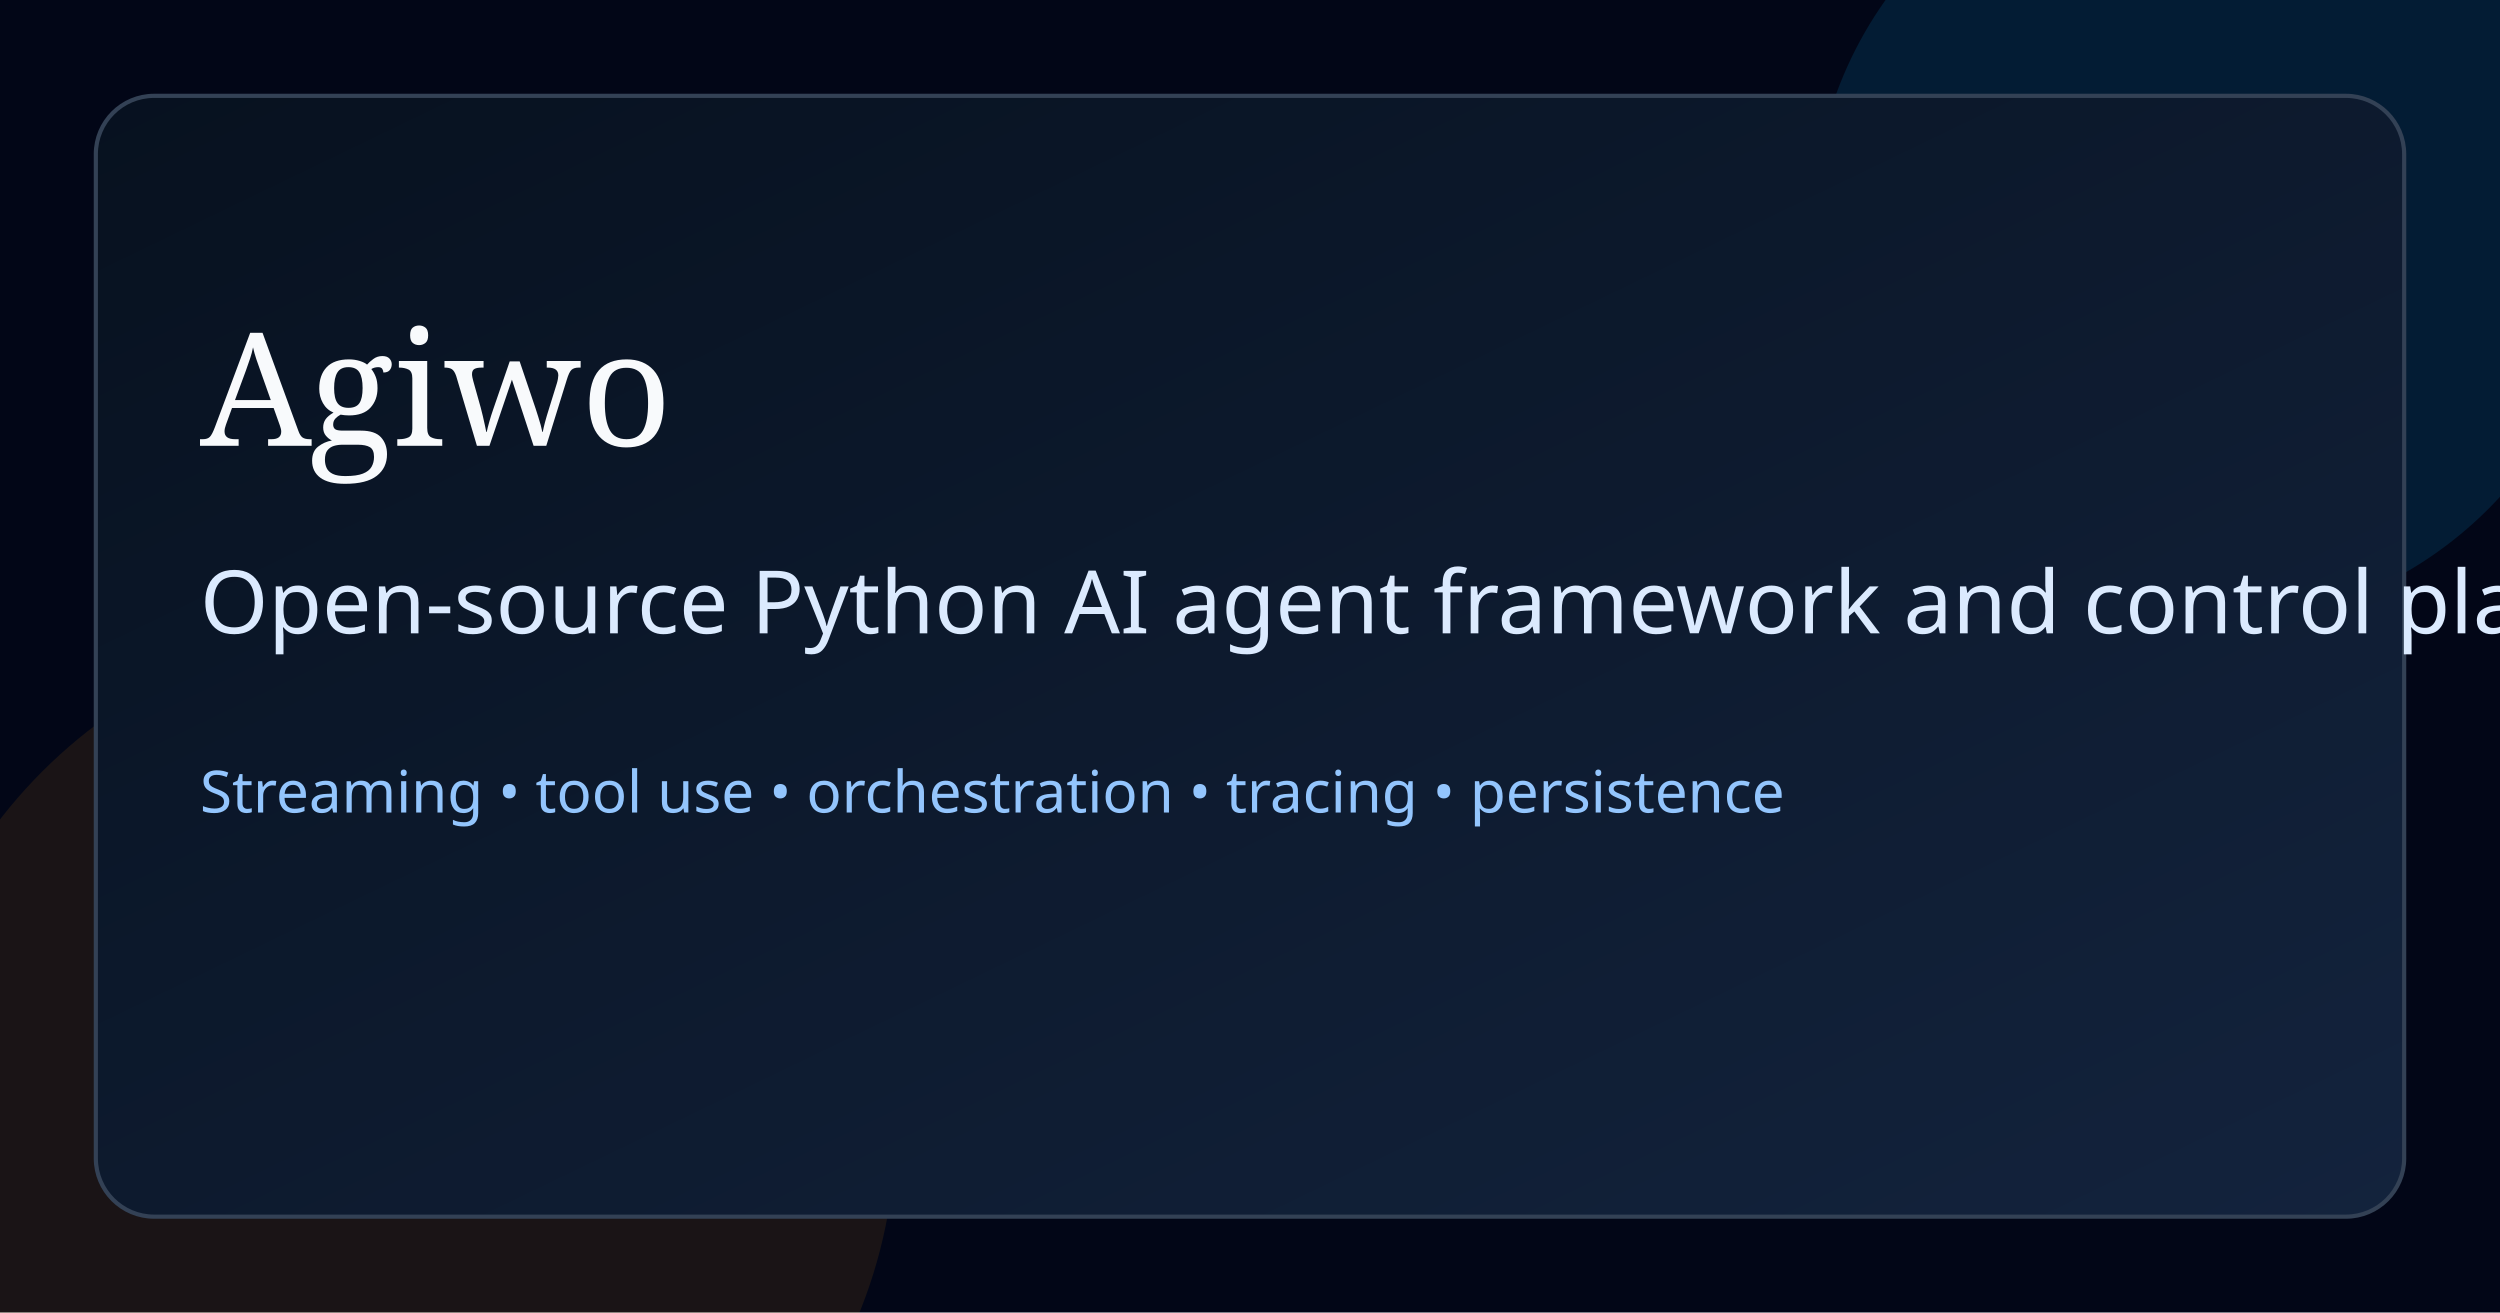
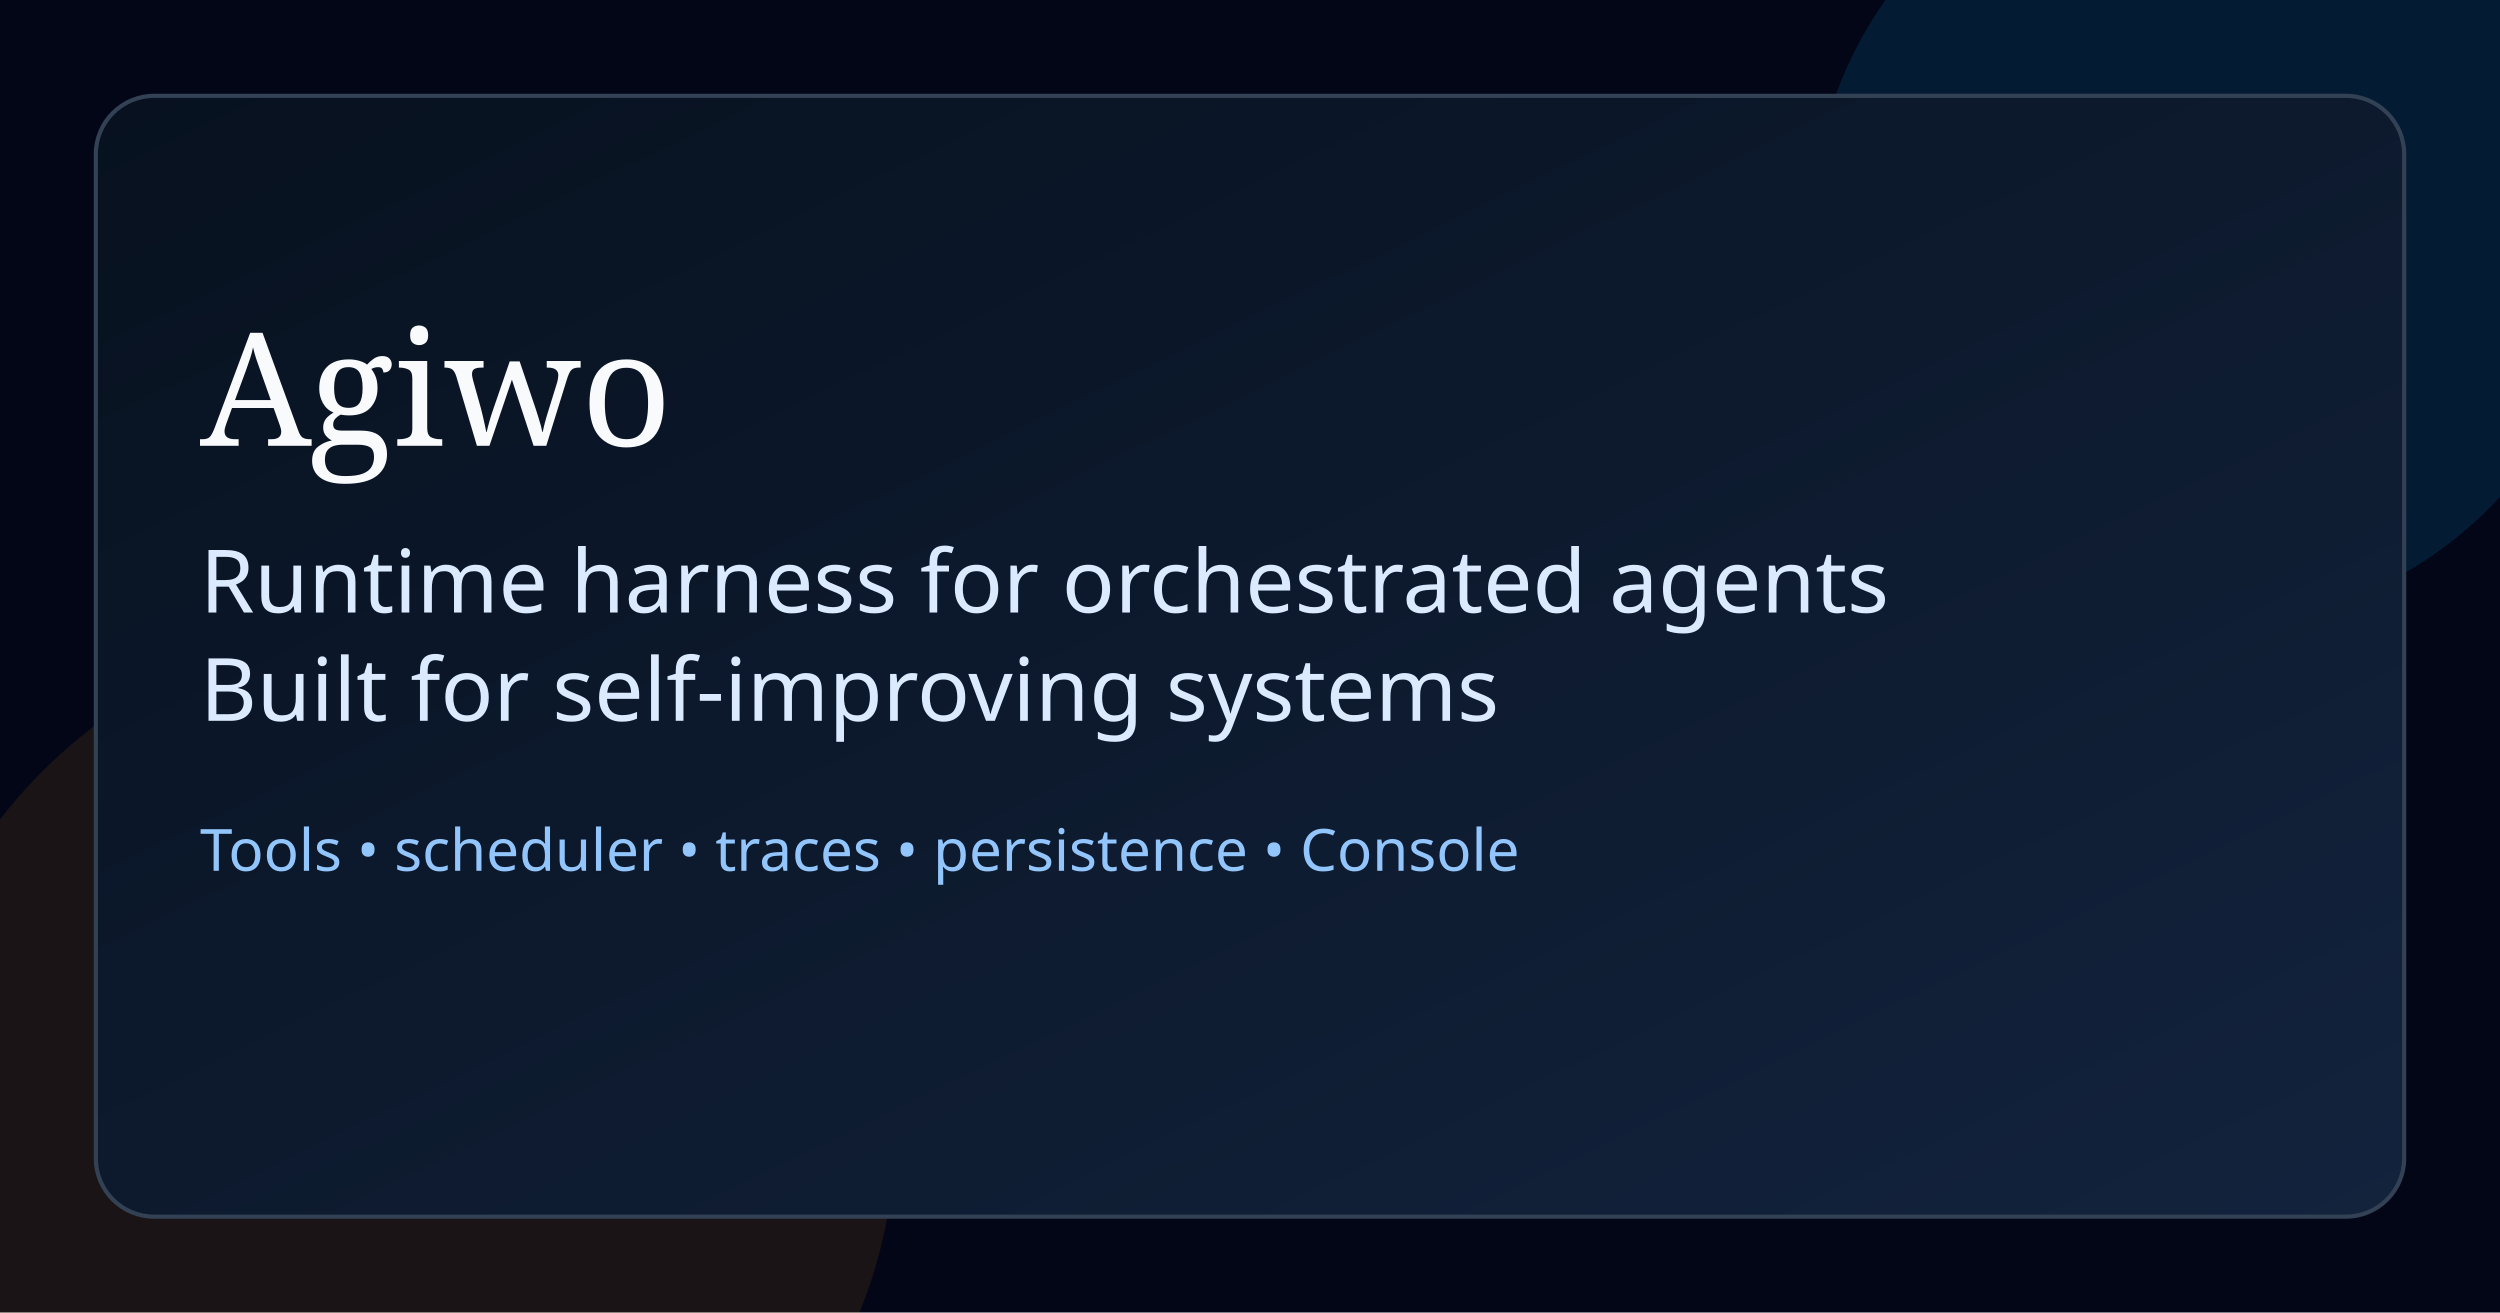
<svg xmlns="http://www.w3.org/2000/svg" viewBox="0 0 1200 630">
  <defs>
    <linearGradient id="panel" x1="0" x2="1" y1="0" y2="1">
      <stop offset="0%" stop-color="#07111f" />
      <stop offset="100%" stop-color="#13233d" />
    </linearGradient>
  </defs>
  <rect width="1200" height="630" fill="#020617" />
  <circle cx="1060" cy="110" r="190" fill="#0ea5e9" fill-opacity="0.14" />
  <circle cx="190" cy="540" r="240" fill="#f59e0b" fill-opacity="0.10" />
  <rect x="46" y="46" width="1108" height="538" rx="28" fill="url(#panel)" stroke="#334155" stroke-width="2" />
  <text x="96" y="214" fill="#f8fafc" font-size="76" font-family="Georgia, 'Iowan Old Style', serif">Agiwo</text>
-   <text x="96" y="304" fill="#dbeafe" font-size="42" font-family="'Trebuchet MS', 'Gill Sans', sans-serif">
-     Open-source Python AI agent framework and control plane
+   <text x="96" y="294" fill="#dbeafe" font-size="42" font-family="'Trebuchet MS', 'Gill Sans', sans-serif">
+     Runtime harness for orchestrated agents
  </text>
-   <text x="96" y="390" fill="#93c5fd" font-size="28" font-family="'Trebuchet MS', 'Gill Sans', sans-serif">
-     Streaming • tool use • orchestration • tracing • persistence
+   <text x="96" y="346" fill="#dbeafe" font-size="42" font-family="'Trebuchet MS', 'Gill Sans', sans-serif">
+     Built for self-improving systems
+   </text>
+   <text x="96" y="418" fill="#93c5fd" font-size="28" font-family="'Trebuchet MS', 'Gill Sans', sans-serif">
+     Tools • scheduler • traces • persistence • Console
  </text>
</svg>
